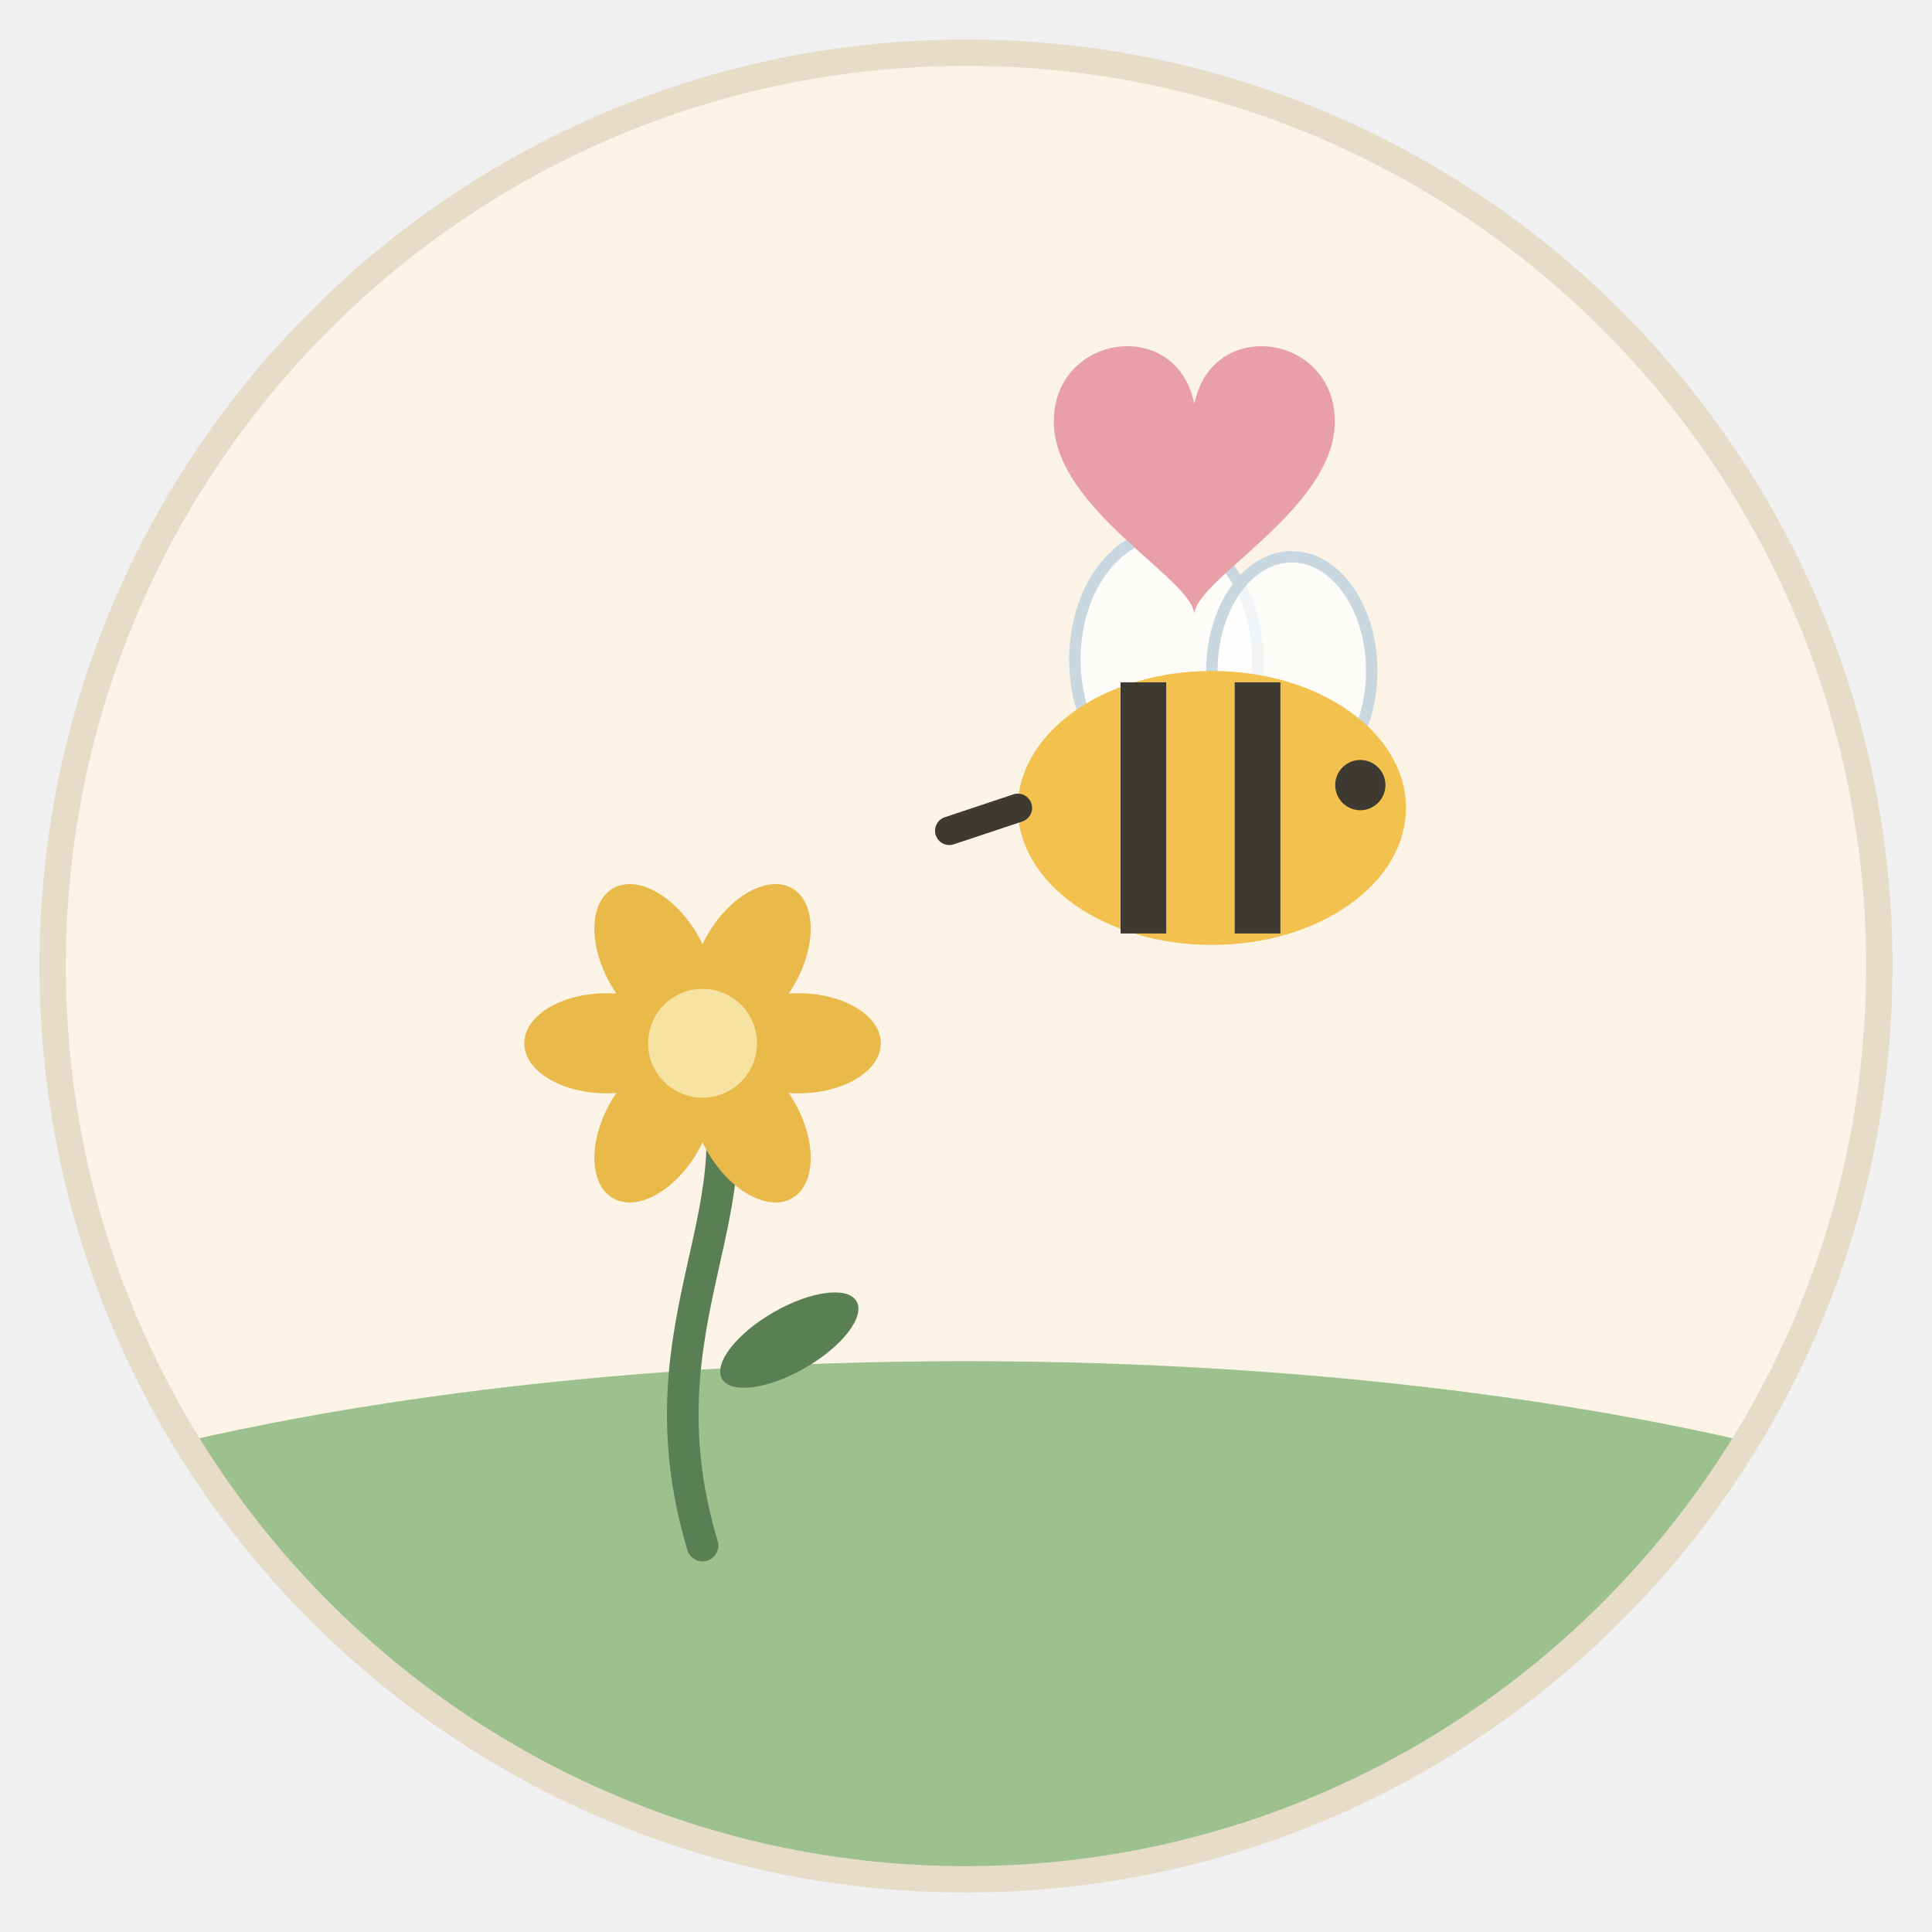
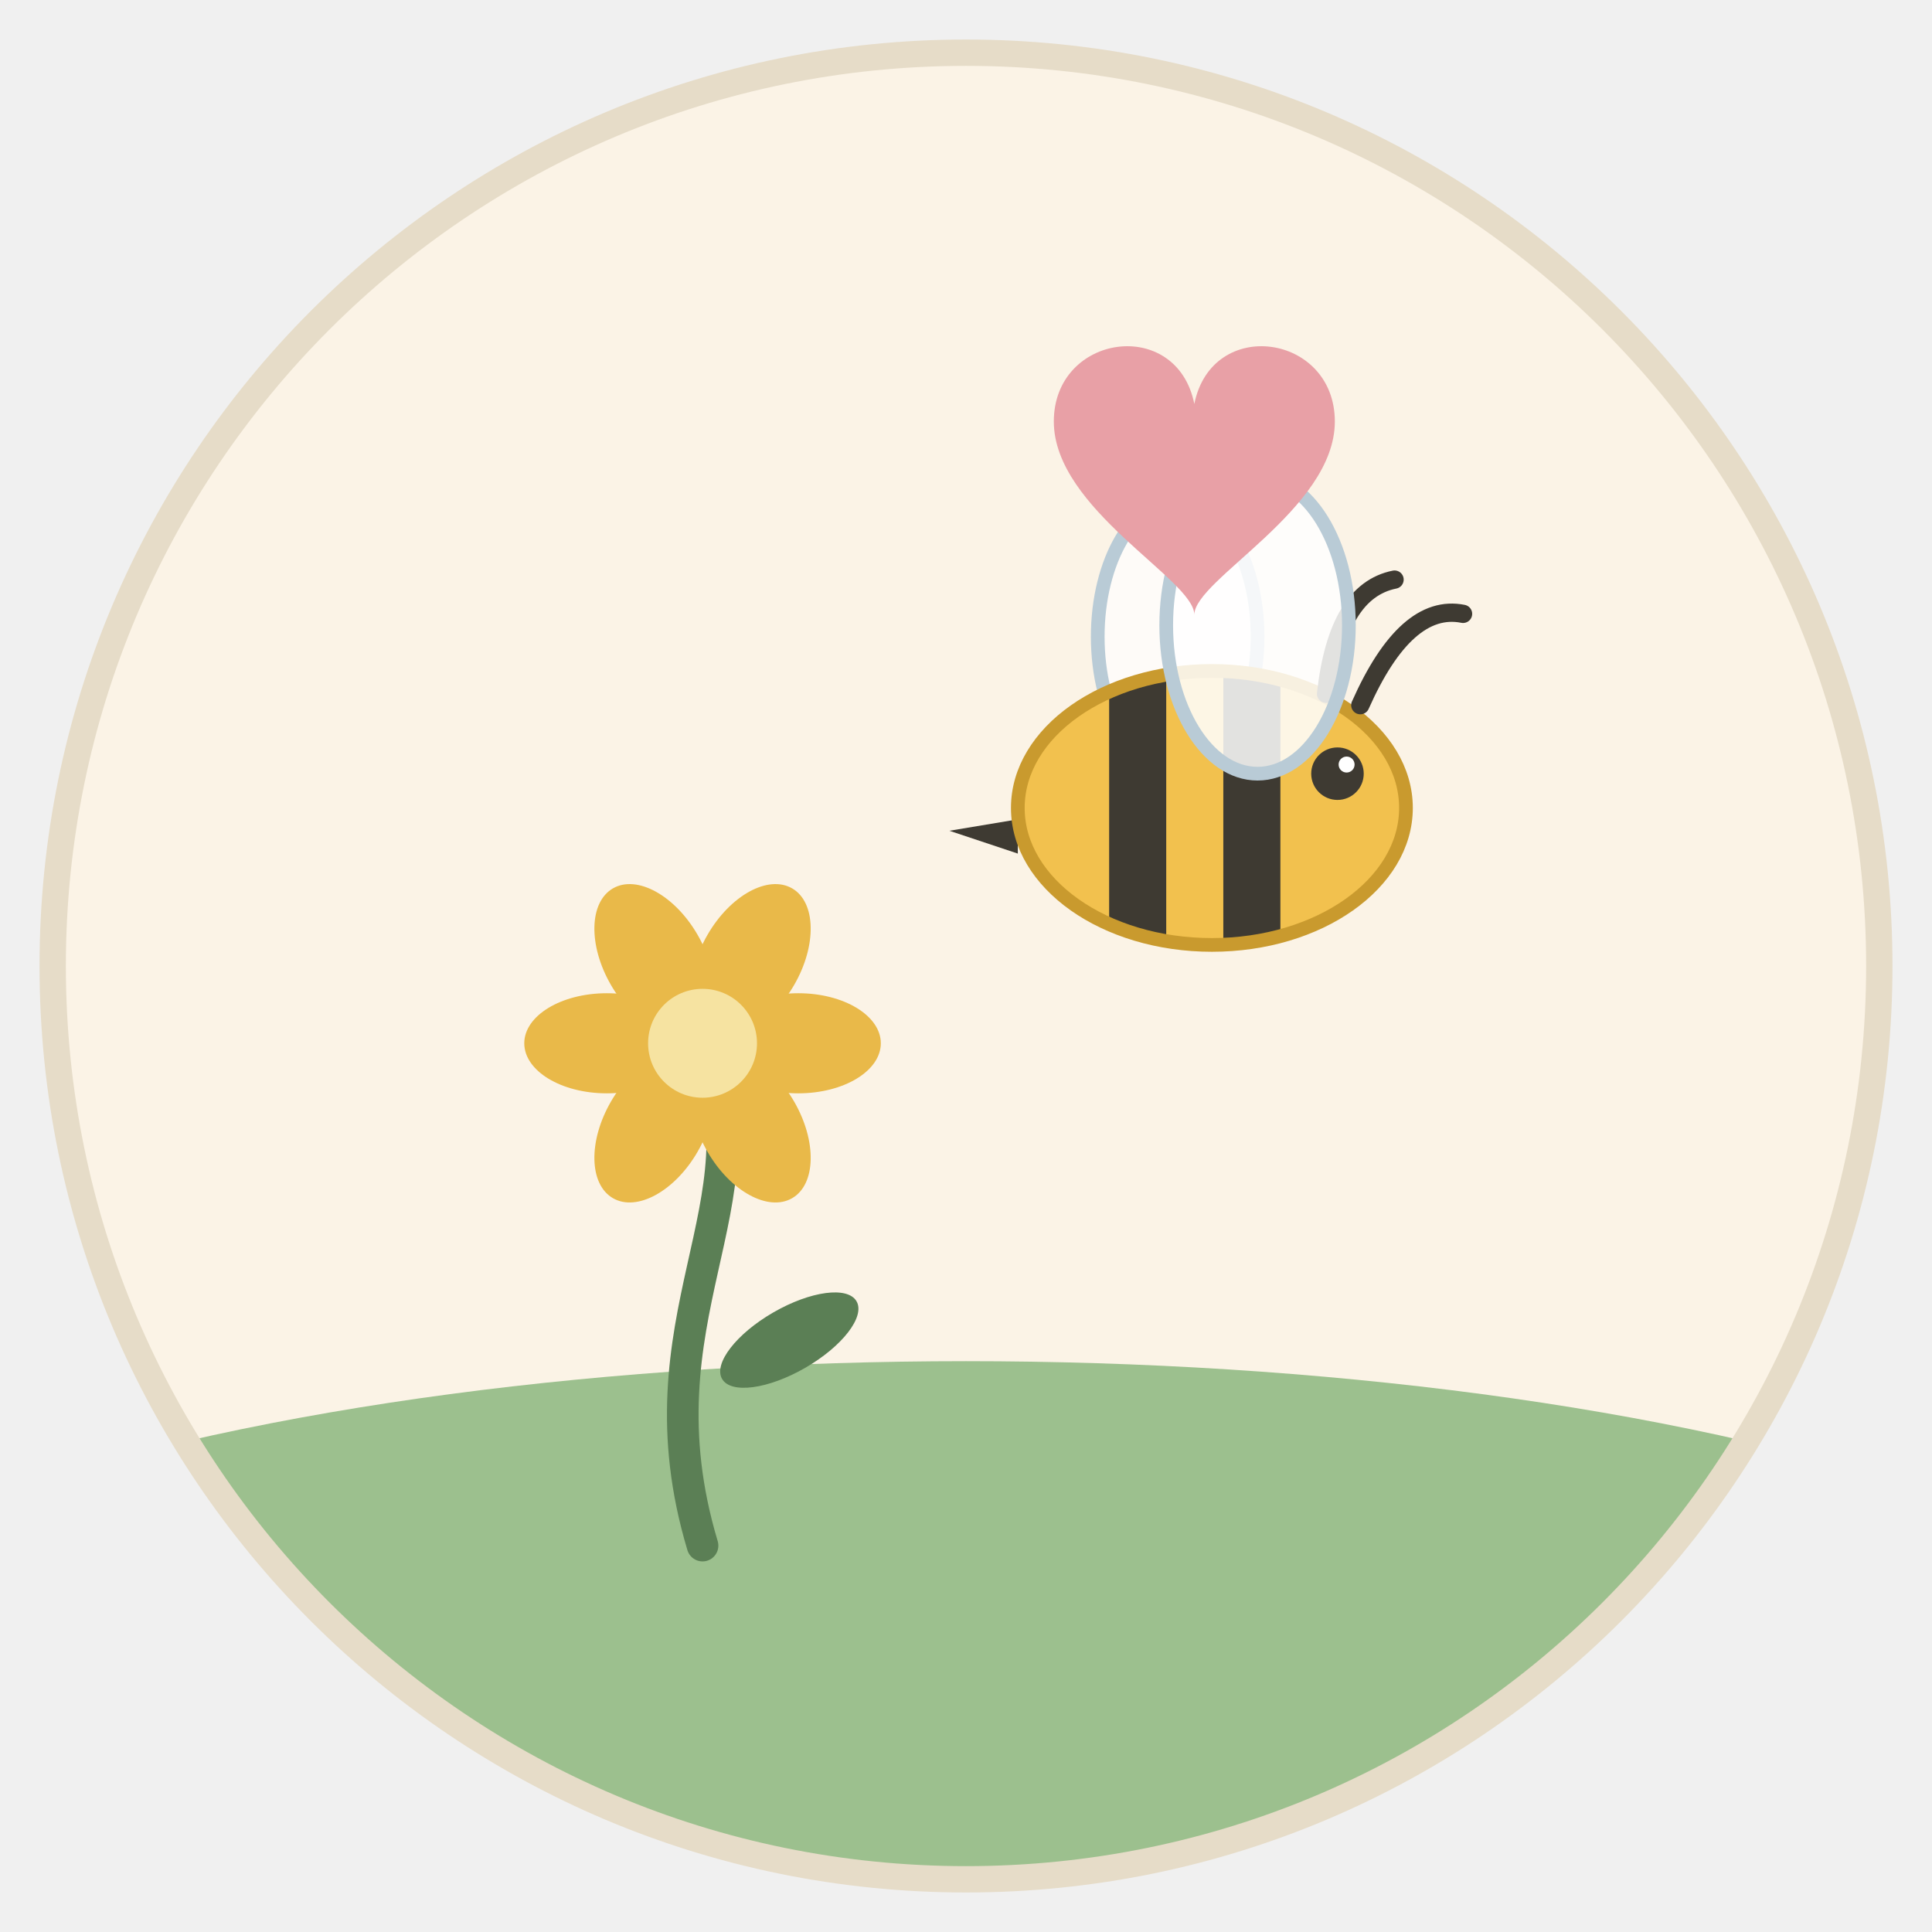
<svg xmlns="http://www.w3.org/2000/svg" viewBox="0 0 220 220" width="220" height="220" role="img" aria-label="Ask a Bumblebee for more time">
  <style>
.sway{transform-box:fill-box;transform-origin:50% 100%;animation:sway 5s ease-in-out infinite alternate}
@keyframes sway{from{transform:rotate(-4deg)}to{transform:rotate(4deg)}}
.drift{animation:drift 70s linear infinite}
@keyframes drift{from{transform:translateX(-260px)}to{transform:translateX(1500px)}}
.glow{transform-box:fill-box;transform-origin:center;animation:glow 4s ease-in-out infinite alternate}
@keyframes glow{from{opacity:.35;transform:scale(.92)}to{opacity:.7;transform:scale(1.08)}}
.twinkle{animation:twinkle 3s ease-in-out infinite alternate}
@keyframes twinkle{from{opacity:.25}to{opacity:1}}
- .fall{animation:fall 11s linear infinite}
- @keyframes fall{0%{transform:translate(0,-40px) rotate(0)}100%{transform:translate(-160px,460px) rotate(540deg)}}
- .flight{animation:flight 16s linear infinite}
- @keyframes flight{0%{transform:translate(-90px,250px)}20%{transform:translate(240px,170px)}40%{transform:translate(520px,235px)}
- 60%{transform:translate(800px,150px)}80%{transform:translate(1080px,215px)}100%{transform:translate(1380px,160px)}}
+ .fall{animation:fall 26s linear infinite}
+ @keyframes fall{from{transform:translate(0,-40px)}to{transform:translate(-140px,470px)}}
+ .waft{animation:waft 4.5s ease-in-out infinite alternate}
+ @keyframes waft{from{transform:translateX(-26px)}to{transform:translateX(26px)}}
+ .tumble{transform-box:fill-box;transform-origin:center;animation:tumble 6s ease-in-out infinite alternate}
+ @keyframes tumble{0%{transform:rotate(-35deg) scaleX(1)}50%{transform:rotate(25deg) scaleX(.45)}100%{transform:rotate(80deg) scaleX(.95)}}
.bob{animation:bob .9s ease-in-out infinite alternate}
- @keyframes bob{from{transform:translateY(-5px)}to{transform:translateY(5px)}}
- .wing{transform-box:fill-box;transform-origin:50% 100%;animation:wing .12s linear infinite alternate}
- @keyframes wing{from{transform:scaleY(1)}to{transform:scaleY(.35)}}
+ @keyframes bob{from{transform:translateY(-4px)}to{transform:translateY(4px)}}
+ .wing{transform-box:fill-box;transform-origin:20% 100%;animation:wing .09s ease-in-out infinite alternate}
+ .wing.back{transform-origin:80% 100%;animation-delay:-.045s}
+ @keyframes wing{from{transform:rotate(-24deg)}to{transform:rotate(18deg)}}
.float{animation:float 7s ease-in-out infinite alternate}
@keyframes float{from{transform:translate(0,0)}to{transform:translate(26px,-22px)}}
.rise{animation:rise 3s ease-out infinite;opacity:0}
@keyframes rise{0%{opacity:0;transform:translate(0,0) scale(.7)}25%{opacity:1}100%{opacity:0;transform:translate(14px,-46px) scale(1.15)}}
.pop{transform-box:fill-box;transform-origin:center;animation:pop 2.4s ease-in-out infinite}
@keyframes pop{0%,100%{transform:scale(.85)}50%{transform:scale(1.12)}}
.grow{transform-box:fill-box;transform-origin:50% 100%;animation:grow 4s ease-in-out infinite}
@keyframes grow{0%{transform:scaleY(.15)}45%,85%{transform:scaleY(1)}100%{transform:scaleY(.15)}}
.bloom{transform-box:fill-box;transform-origin:center;animation:bloom 4s ease-in-out infinite}
@keyframes bloom{0%,20%{transform:scale(0)}50%,85%{transform:scale(1)}100%{transform:scale(0)}}
@media (prefers-reduced-motion:reduce){*{animation:none!important}.rise{opacity:1}}
</style>
  <defs>
    <clipPath id="tile">
      <circle cx="110" cy="110" r="104" />
    </clipPath>
  </defs>
  <circle cx="110" cy="110" r="104" fill="#FBF3E6" />
  <g clip-path="url(#tile)">
    <path d="M0,170 C60,150 160,150 220,170 V220 H0Z" fill="#9CC08E" />
    <g class="sway" style="animation-delay:-1.0s">
      <path d="M80,176 C72.2,150 87.8,137.0 80,118.8" stroke="#5B7F55" stroke-width="3.6" fill="none" stroke-linecap="round" />
      <ellipse cx="89.88" cy="152.6" rx="8.84" ry="3.64" fill="#5B7F55" transform="rotate(-30 89.88 152.6)" />
      <ellipse cx="90.9" cy="118.8" rx="9.4" ry="5.7" fill="#E9B949" transform="rotate(0 90.9 118.8)" />
      <ellipse cx="85.5" cy="128.3" rx="9.4" ry="5.7" fill="#E9B949" transform="rotate(60 85.5 128.3)" />
      <ellipse cx="74.5" cy="128.3" rx="9.4" ry="5.7" fill="#E9B949" transform="rotate(120 74.5 128.3)" />
      <ellipse cx="69.1" cy="118.8" rx="9.4" ry="5.7" fill="#E9B949" transform="rotate(180 69.1 118.8)" />
      <ellipse cx="74.5" cy="109.3" rx="9.4" ry="5.7" fill="#E9B949" transform="rotate(240 74.5 109.3)" />
      <ellipse cx="85.5" cy="109.3" rx="9.4" ry="5.7" fill="#E9B949" transform="rotate(300 85.5 109.3)" />
      <circle cx="80" cy="118.8" r="6.2" fill="#F6E3A1" />
    </g>
    <g transform="translate(138 92)">
      <g class="bob">
        <g transform="scale(1.3)">
-           <ellipse class="wing" cx="-4" cy="-13" rx="8" ry="11" fill="#FFFFFF" fill-opacity=".75" stroke="#C9D7E0" />
-           <ellipse class="wing" cx="7" cy="-12" rx="7" ry="10" fill="#FFFFFF" fill-opacity=".75" stroke="#C9D7E0" style="animation-delay:-.06s" />
+           <defs>
+             <clipPath id="step-bee-body">
+               <ellipse cx="0" cy="0" rx="17" ry="12" />
+             </clipPath>
+           </defs>
+           <ellipse class="wing back" cx="-3" cy="-15" rx="7" ry="12" fill="#FFFFFF" fill-opacity=".7" stroke="#B9CBD6" stroke-width="1.2" />
+           <path d="M-17,1 l-6,1 l6,2z" fill="#3E3A32" />
          <ellipse cx="0" cy="0" rx="17" ry="12" fill="#F2C14E" />
-           <path d="M-6,-11 v22 M4,-11 v22" stroke="#3E3A32" stroke-width="4" />
-           <circle cx="13" cy="-2" r="2.2" fill="#3E3A32" />
-           <path d="M-17,0 l-6,2" stroke="#3E3A32" stroke-width="2.5" stroke-linecap="round" />
+           <g clip-path="url(#step-bee-body)" fill="#3E3A32">
+             <rect x="-9" y="-13" width="5" height="26" />
+             <rect x="1" y="-13" width="5" height="26" />
+           </g>
+           <ellipse cx="0" cy="0" rx="17" ry="12" fill="none" stroke="#C99A2E" stroke-width="1.2" />
+           <circle cx="11" cy="-3" r="2.3" fill="#3E3A32" />
+           <circle cx="11.8" cy="-3.8" r=".7" fill="#FFFFFF" />
+           <path d="M13,-9 q4,-9 9,-8 M10,-10 q1,-9 6,-10" stroke="#3E3A32" stroke-width="1.6" fill="none" stroke-linecap="round" />
+           <ellipse class="wing" cx="4" cy="-16" rx="8" ry="13" fill="#FFFFFF" fill-opacity=".85" stroke="#B9CBD6" stroke-width="1.2" />
        </g>
      </g>
    </g>
    <path class="pop" d="M120,48 c0,-10 14,-12 16,-2 c2,-10 16,-8 16,2 c0,10 -16,18 -16,22 c0,-4 -16,-12 -16,-22z" fill="#E8A0A6" />
  </g>
  <circle cx="110" cy="110" r="104" fill="none" stroke="#E6DCC8" stroke-width="3" />
</svg>
